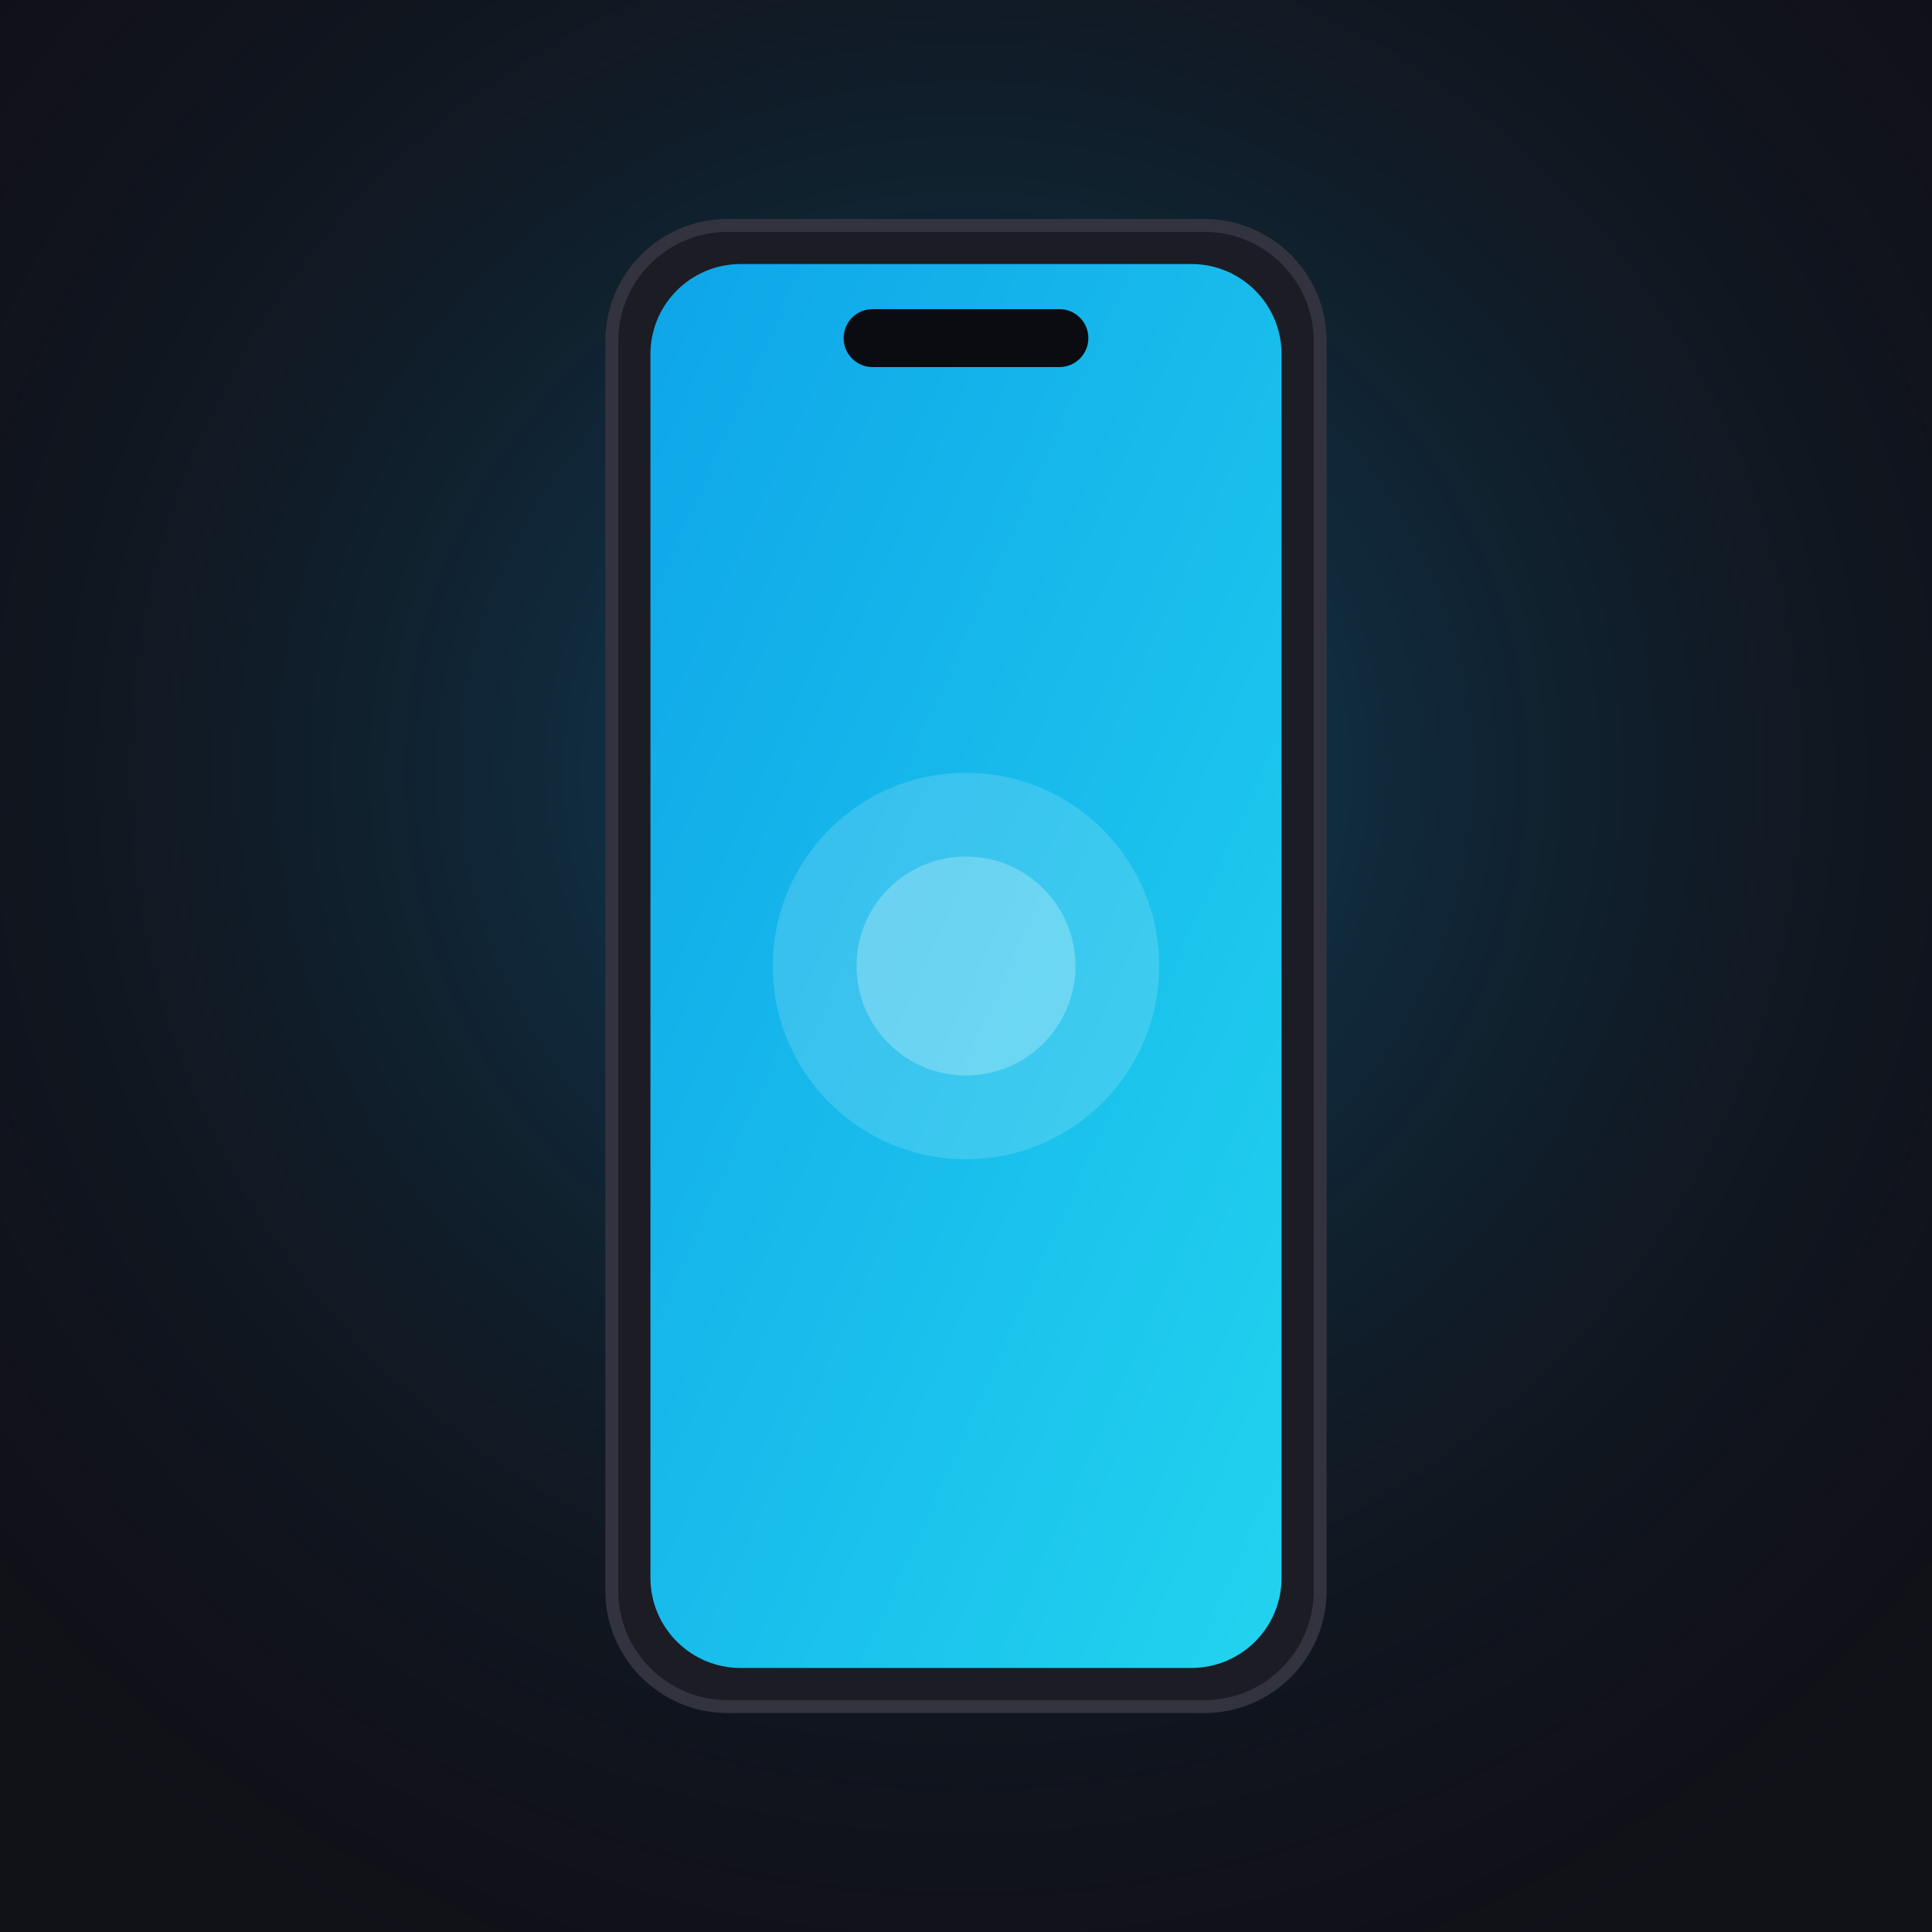
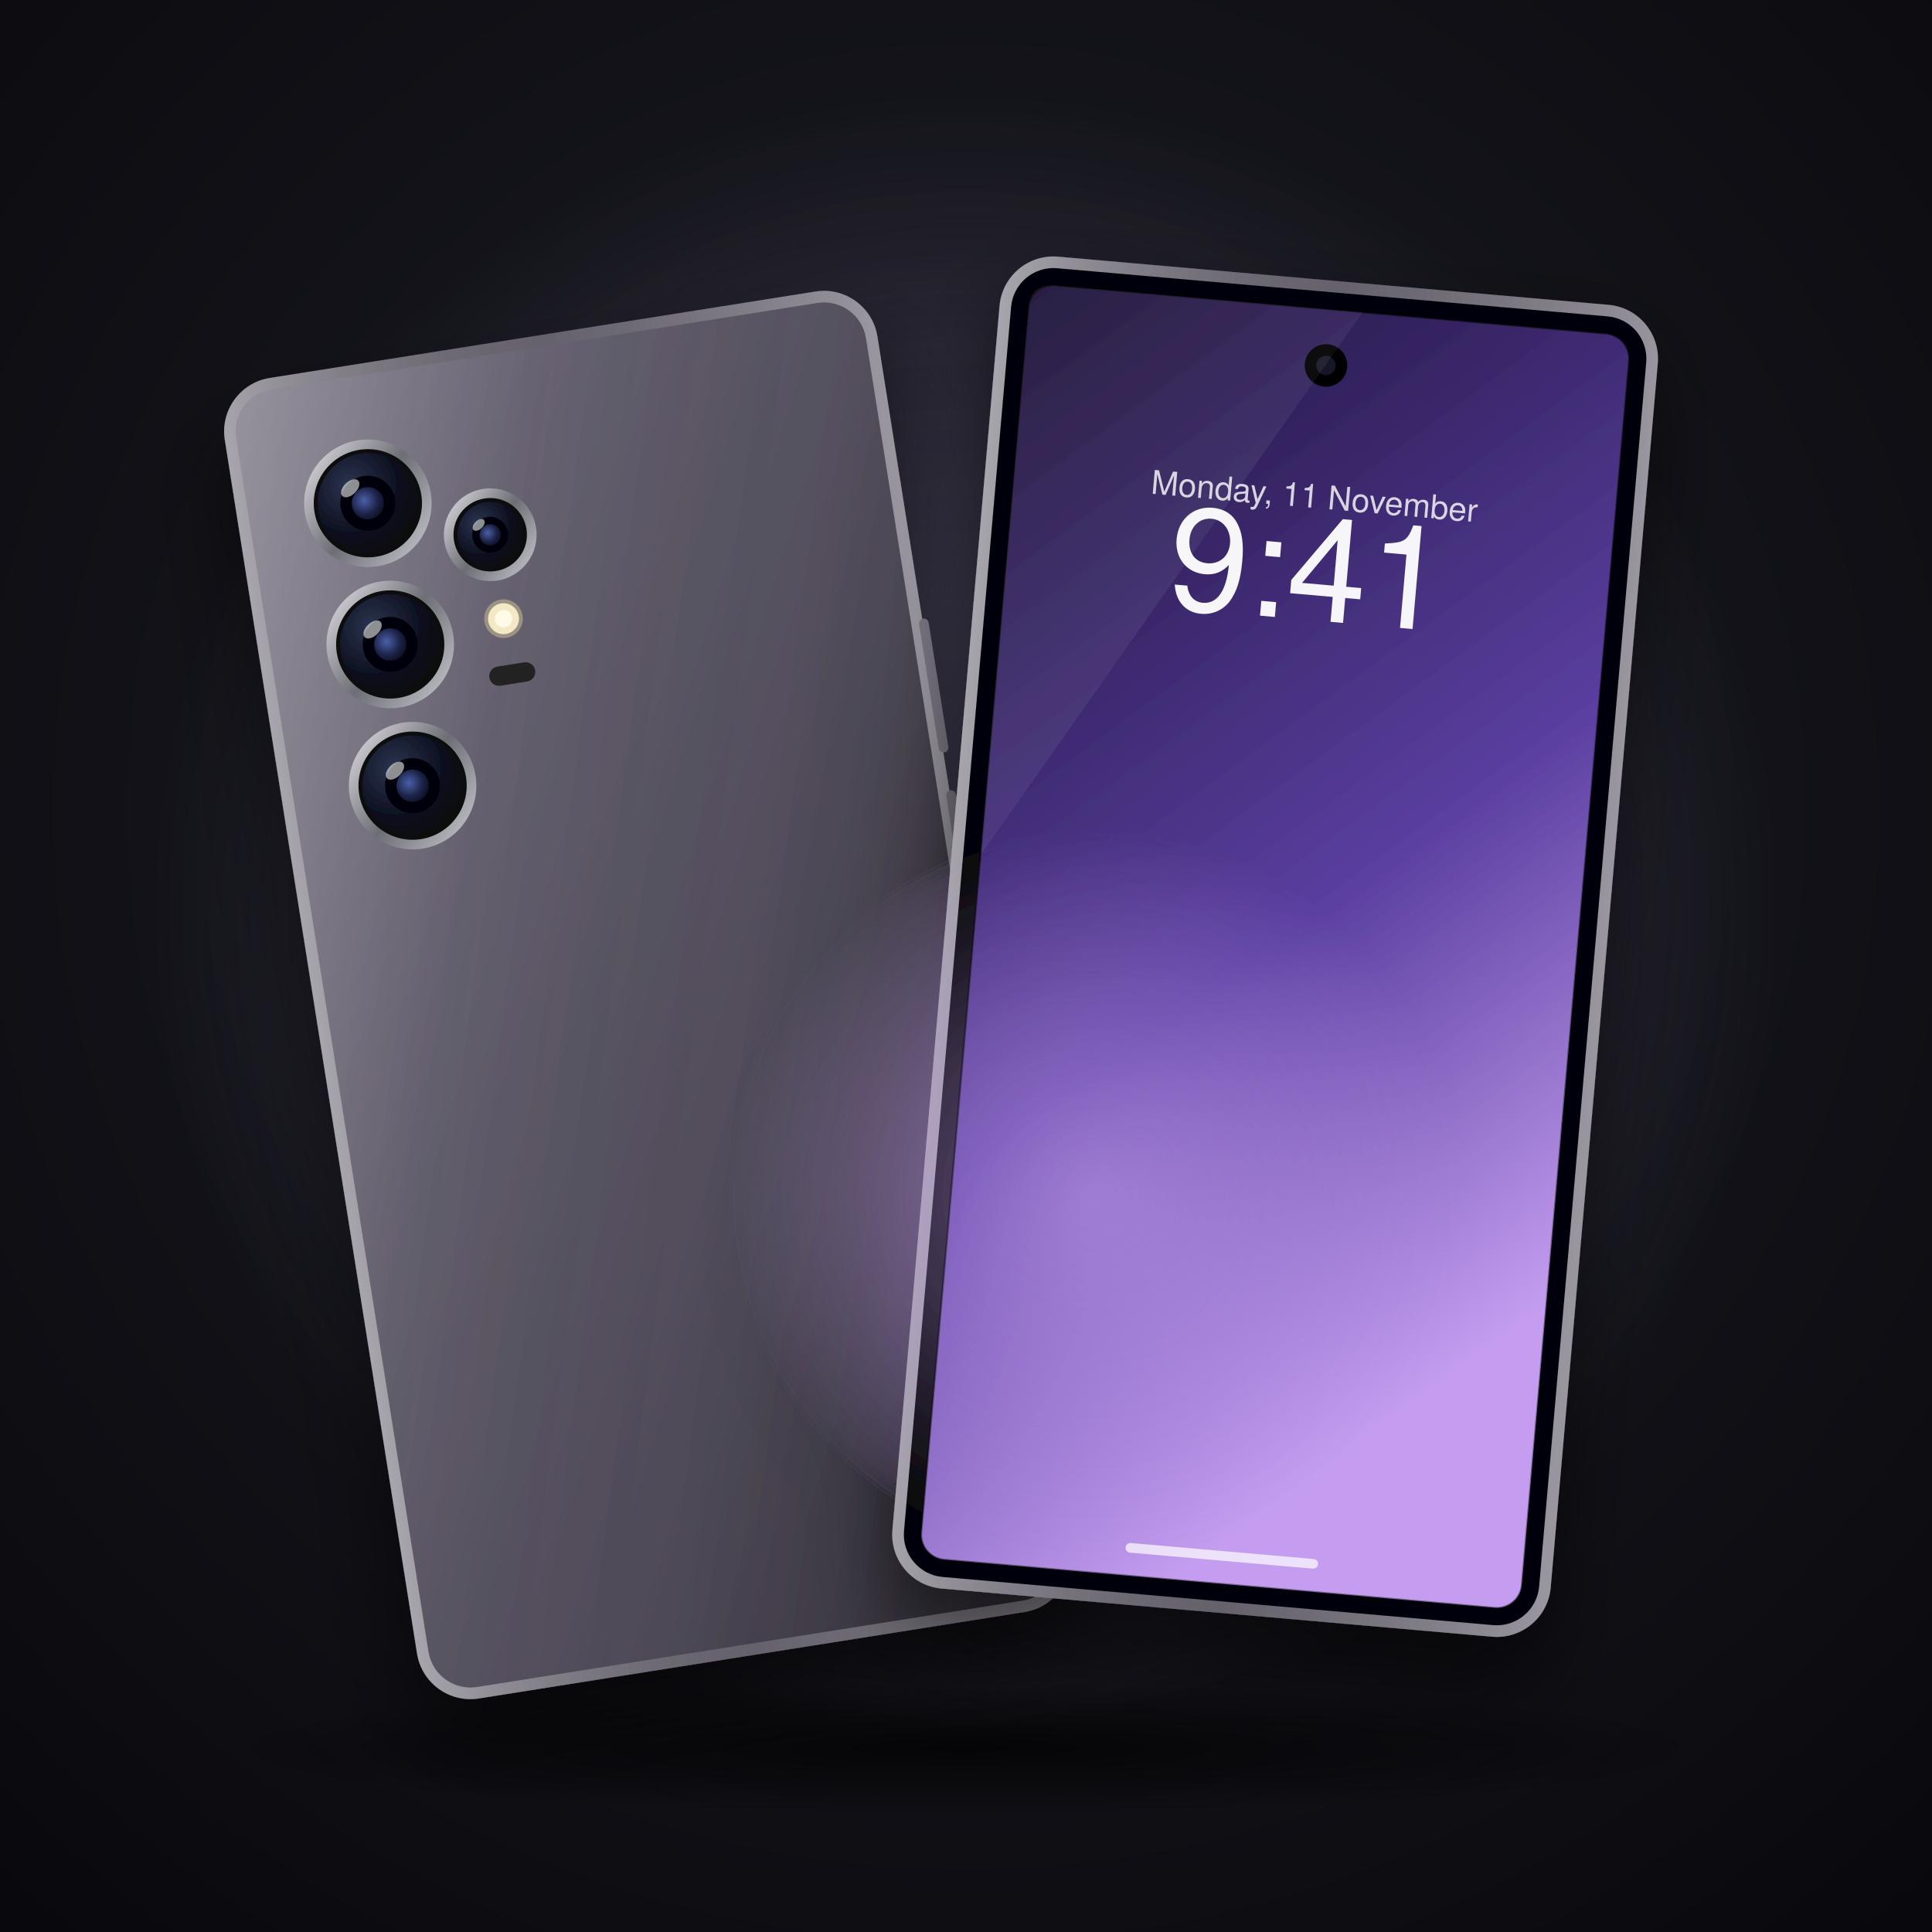
- <svg xmlns="http://www.w3.org/2000/svg" viewBox="0 0 600 600">
+ <svg xmlns="http://www.w3.org/2000/svg" viewBox="0 0 1000 1000" width="1000" height="1000">
  <defs>
-     <linearGradient id="g" x1="0" y1="0" x2="1" y2="1">
-       <stop offset="0" stop-color="#0ea5e9" />
-       <stop offset="1" stop-color="#22d3ee" />
+     <radialGradient id="bg" cx=".5" cy=".42" r=".75">
+       <stop offset="0" stop-color="#1d1d26" />
+       <stop offset="1" stop-color="#09090d" />
+     </radialGradient>
+     <radialGradient id="halo" cx=".5" cy=".5" r=".5">
+       <stop offset="0" stop-color="#8f86b3" stop-opacity=".45" />
+       <stop offset="1" stop-color="#8f86b3" stop-opacity="0" />
+     </radialGradient>
+     <linearGradient id="body" x1="0" y1="0" x2="1" y2="1">
+       <stop offset="0" stop-color="#6d6878" />
+       <stop offset="1" stop-color="#3f3b47" />
    </linearGradient>
-     <radialGradient id="bg" cx=".5" cy=".4" r=".7">
-       <stop offset="0" stop-color="#0ea5e9" stop-opacity=".35" />
-       <stop offset="1" stop-color="#0b0b12" stop-opacity="0" />
+     <linearGradient id="gloss" x1="0" y1="0" x2="1" y2="0.6">
+       <stop offset="0" stop-color="#fff" stop-opacity=".28" />
+       <stop offset=".35" stop-color="#fff" stop-opacity=".04" />
+       <stop offset=".7" stop-color="#000" stop-opacity="0" />
+       <stop offset="1" stop-color="#000" stop-opacity=".18" />
+     </linearGradient>
+     <linearGradient id="frameSheen" x1="0" y1="0" x2="1" y2="0">
+       <stop offset="0" stop-color="#fff" stop-opacity=".35" />
+       <stop offset=".5" stop-color="#000" stop-opacity=".15" />
+       <stop offset="1" stop-color="#fff" stop-opacity=".25" />
+     </linearGradient>
+     <linearGradient id="bump" x1="0" y1="0" x2="1" y2="1">
+       <stop offset="0" stop-color="#6d6878" />
+       <stop offset="1" stop-color="#3f3b47" />
+     </linearGradient>
+     <linearGradient id="ring" x1="0" y1="0" x2="1" y2="1">
+       <stop offset="0" stop-color="#e8e8ec" />
+       <stop offset=".5" stop-color="#6d6d75" />
+       <stop offset="1" stop-color="#cfcfd6" />
+     </linearGradient>
+     <radialGradient id="glass" cx=".35" cy=".3" r=".8">
+       <stop offset="0" stop-color="#2c3550" />
+       <stop offset=".6" stop-color="#0d1020" />
+       <stop offset="1" stop-color="#05060a" />
    </radialGradient>
+     <radialGradient id="iris" cx=".4" cy=".4" r=".7">
+       <stop offset="0" stop-color="#4b5fa8" />
+       <stop offset=".6" stop-color="#1c2448" />
+       <stop offset="1" stop-color="#0a0d1c" />
+     </radialGradient>
+     <linearGradient id="wall" x1="0" y1="0" x2="0.4" y2="1">
+       <stop offset="0" stop-color="#1a1035" />
+       <stop offset=".6" stop-color="#5a3fa0" />
+       <stop offset="1" stop-color="#c49df0" />
+     </linearGradient>
+     <radialGradient id="blob" cx=".5" cy=".5" r=".5">
+       <stop offset="0" stop-color="#c49df0" stop-opacity=".7" />
+       <stop offset="1" stop-color="#c49df0" stop-opacity="0" />
+     </radialGradient>
+     <radialGradient id="shadow" cx=".5" cy=".5" r=".5">
+       <stop offset="0" stop-color="#000" stop-opacity=".7" />
+       <stop offset="1" stop-color="#000" stop-opacity="0" />
+     </radialGradient>
+     <filter id="drop" x="-30%" y="-30%" width="160%" height="160%">
+       <feDropShadow dx="0" dy="24" stdDeviation="22" flood-color="#000" flood-opacity=".55" />
+     </filter>
  </defs>
-   <rect width="600" height="600" fill="#111118" />
-   <rect width="600" height="600" fill="url(#bg)" />
-   <rect x="190" y="70" width="220" height="460" rx="36" fill="#1c1c24" stroke="#33333f" stroke-width="4" />
-   <rect x="202" y="82" width="196" height="436" rx="28" fill="url(#g)" />
-   <rect x="262" y="96" width="76" height="18" rx="9" fill="#0b0b12" />
-   <circle cx="300" cy="300" r="60" fill="#fff" fill-opacity=".15" />
-   <circle cx="300" cy="300" r="34" fill="#fff" fill-opacity=".25" />
+   <rect width="1000" height="1000" fill="url(#bg)" />
+   <circle cx="500" cy="470" r="420" fill="url(#halo)" />
+   <ellipse cx="500" cy="905" rx="380" ry="34" fill="url(#shadow)" />
+   <g filter="url(#drop)" transform="translate(170 175) rotate(-9 165 340)">
+     <g>
+       <rect x="-6" y="-6" width="342" height="692" rx="28" fill="#77737f" />
+       <rect x="-6" y="-6" width="342" height="692" rx="28" fill="url(#frameSheen)" />
+       <rect x="0" y="0" width="330" height="680" rx="22" fill="url(#body)" />
+       <rect x="0" y="0" width="330" height="680" rx="22" fill="url(#gloss)" />
+       <circle cx="62" cy="66" r="33" fill="url(#ring)" />
+       <circle cx="62" cy="66" r="28" fill="#0b0c10" />
+       <circle cx="62" cy="66" r="26" fill="url(#glass)" />
+       <circle cx="62" cy="66" r="14.3" fill="#05060a" />
+       <circle cx="62" cy="66" r="8.32" fill="url(#iris)" />
+       <ellipse cx="54.2" cy="56.9" rx="5.72" ry="3.38" fill="#fff" opacity=".55" transform="rotate(-35 54.2 56.9)" />
+       <circle cx="62" cy="140" r="33" fill="url(#ring)" />
+       <circle cx="62" cy="140" r="28" fill="#0b0c10" />
+       <circle cx="62" cy="140" r="26" fill="url(#glass)" />
+       <circle cx="62" cy="140" r="14.3" fill="#05060a" />
+       <circle cx="62" cy="140" r="8.32" fill="url(#iris)" />
+       <ellipse cx="54.2" cy="130.9" rx="5.72" ry="3.38" fill="#fff" opacity=".55" transform="rotate(-35 54.2 130.9)" />
+       <circle cx="62" cy="214" r="33" fill="url(#ring)" />
+       <circle cx="62" cy="214" r="28" fill="#0b0c10" />
+       <circle cx="62" cy="214" r="26" fill="url(#glass)" />
+       <circle cx="62" cy="214" r="14.3" fill="#05060a" />
+       <circle cx="62" cy="214" r="8.32" fill="url(#iris)" />
+       <ellipse cx="54.2" cy="204.9" rx="5.72" ry="3.38" fill="#fff" opacity=".55" transform="rotate(-35 54.2 204.9)" />
+       <circle cx="122" cy="92" r="24" fill="url(#ring)" />
+       <circle cx="122" cy="92" r="19" fill="#0b0c10" />
+       <circle cx="122" cy="92" r="17" fill="url(#glass)" />
+       <circle cx="122" cy="92" r="9.35" fill="#05060a" />
+       <circle cx="122" cy="92" r="5.44" fill="url(#iris)" />
+       <ellipse cx="116.9" cy="86.05" rx="3.74" ry="2.21" fill="#fff" opacity=".55" transform="rotate(-35 116.9 86.05)" />
+       <circle cx="122" cy="136" r="9" fill="#f3e9c6" stroke="#9a9384" stroke-width="2" />
+       <circle cx="122" cy="136" r="4.5" fill="#fffbe8" />
+       <rect x="110" y="160" width="24" height="10" rx="5" fill="#222" />
+       <rect x="334" y="170" width="5" height="70" rx="2.5" fill="#77737f" />
+       <rect x="334" y="260" width="5" height="44" rx="2.5" fill="#77737f" />
+     </g>
+   </g>
+   <g filter="url(#drop)" transform="translate(495 150) rotate(5 165 340)">
+     <g>
+       <rect x="-6" y="-6" width="342" height="692" rx="28" fill="#77737f" />
+       <rect x="-6" y="-6" width="342" height="692" rx="28" fill="url(#frameSheen)" />
+       <rect x="0" y="0" width="330" height="680" rx="22" fill="#050507" />
+       <rect x="9" y="9" width="312" height="662" rx="13" fill="url(#wall)" />
+       <circle cx="82.5" cy="476" r="190" fill="url(#blob)" opacity=".8" />
+       <rect x="9" y="9" width="312" height="662" rx="13" fill="none" stroke="#000" stroke-opacity=".4" />
+       <text x="165" y="170" text-anchor="middle" font-family="Helvetica, Arial, sans-serif" font-size="74" font-weight="300" fill="#fff" opacity=".95">9:41</text>
+       <text x="165" y="112" text-anchor="middle" font-family="Helvetica, Arial, sans-serif" font-size="17" fill="#fff" opacity=".8">Monday, 11 November</text>
+       <circle cx="165" cy="38" r="11" fill="#000" />
+       <circle cx="165" cy="38" r="5" fill="#141826" />
+       <rect x="115" y="654" width="100" height="5" rx="2.5" fill="#fff" opacity=".7" />
+       <path d="M9 22 Q9 9 22 9 L181.5 9 L9 306 Z" fill="#fff" opacity=".06" />
+     </g>
+   </g>
</svg>
